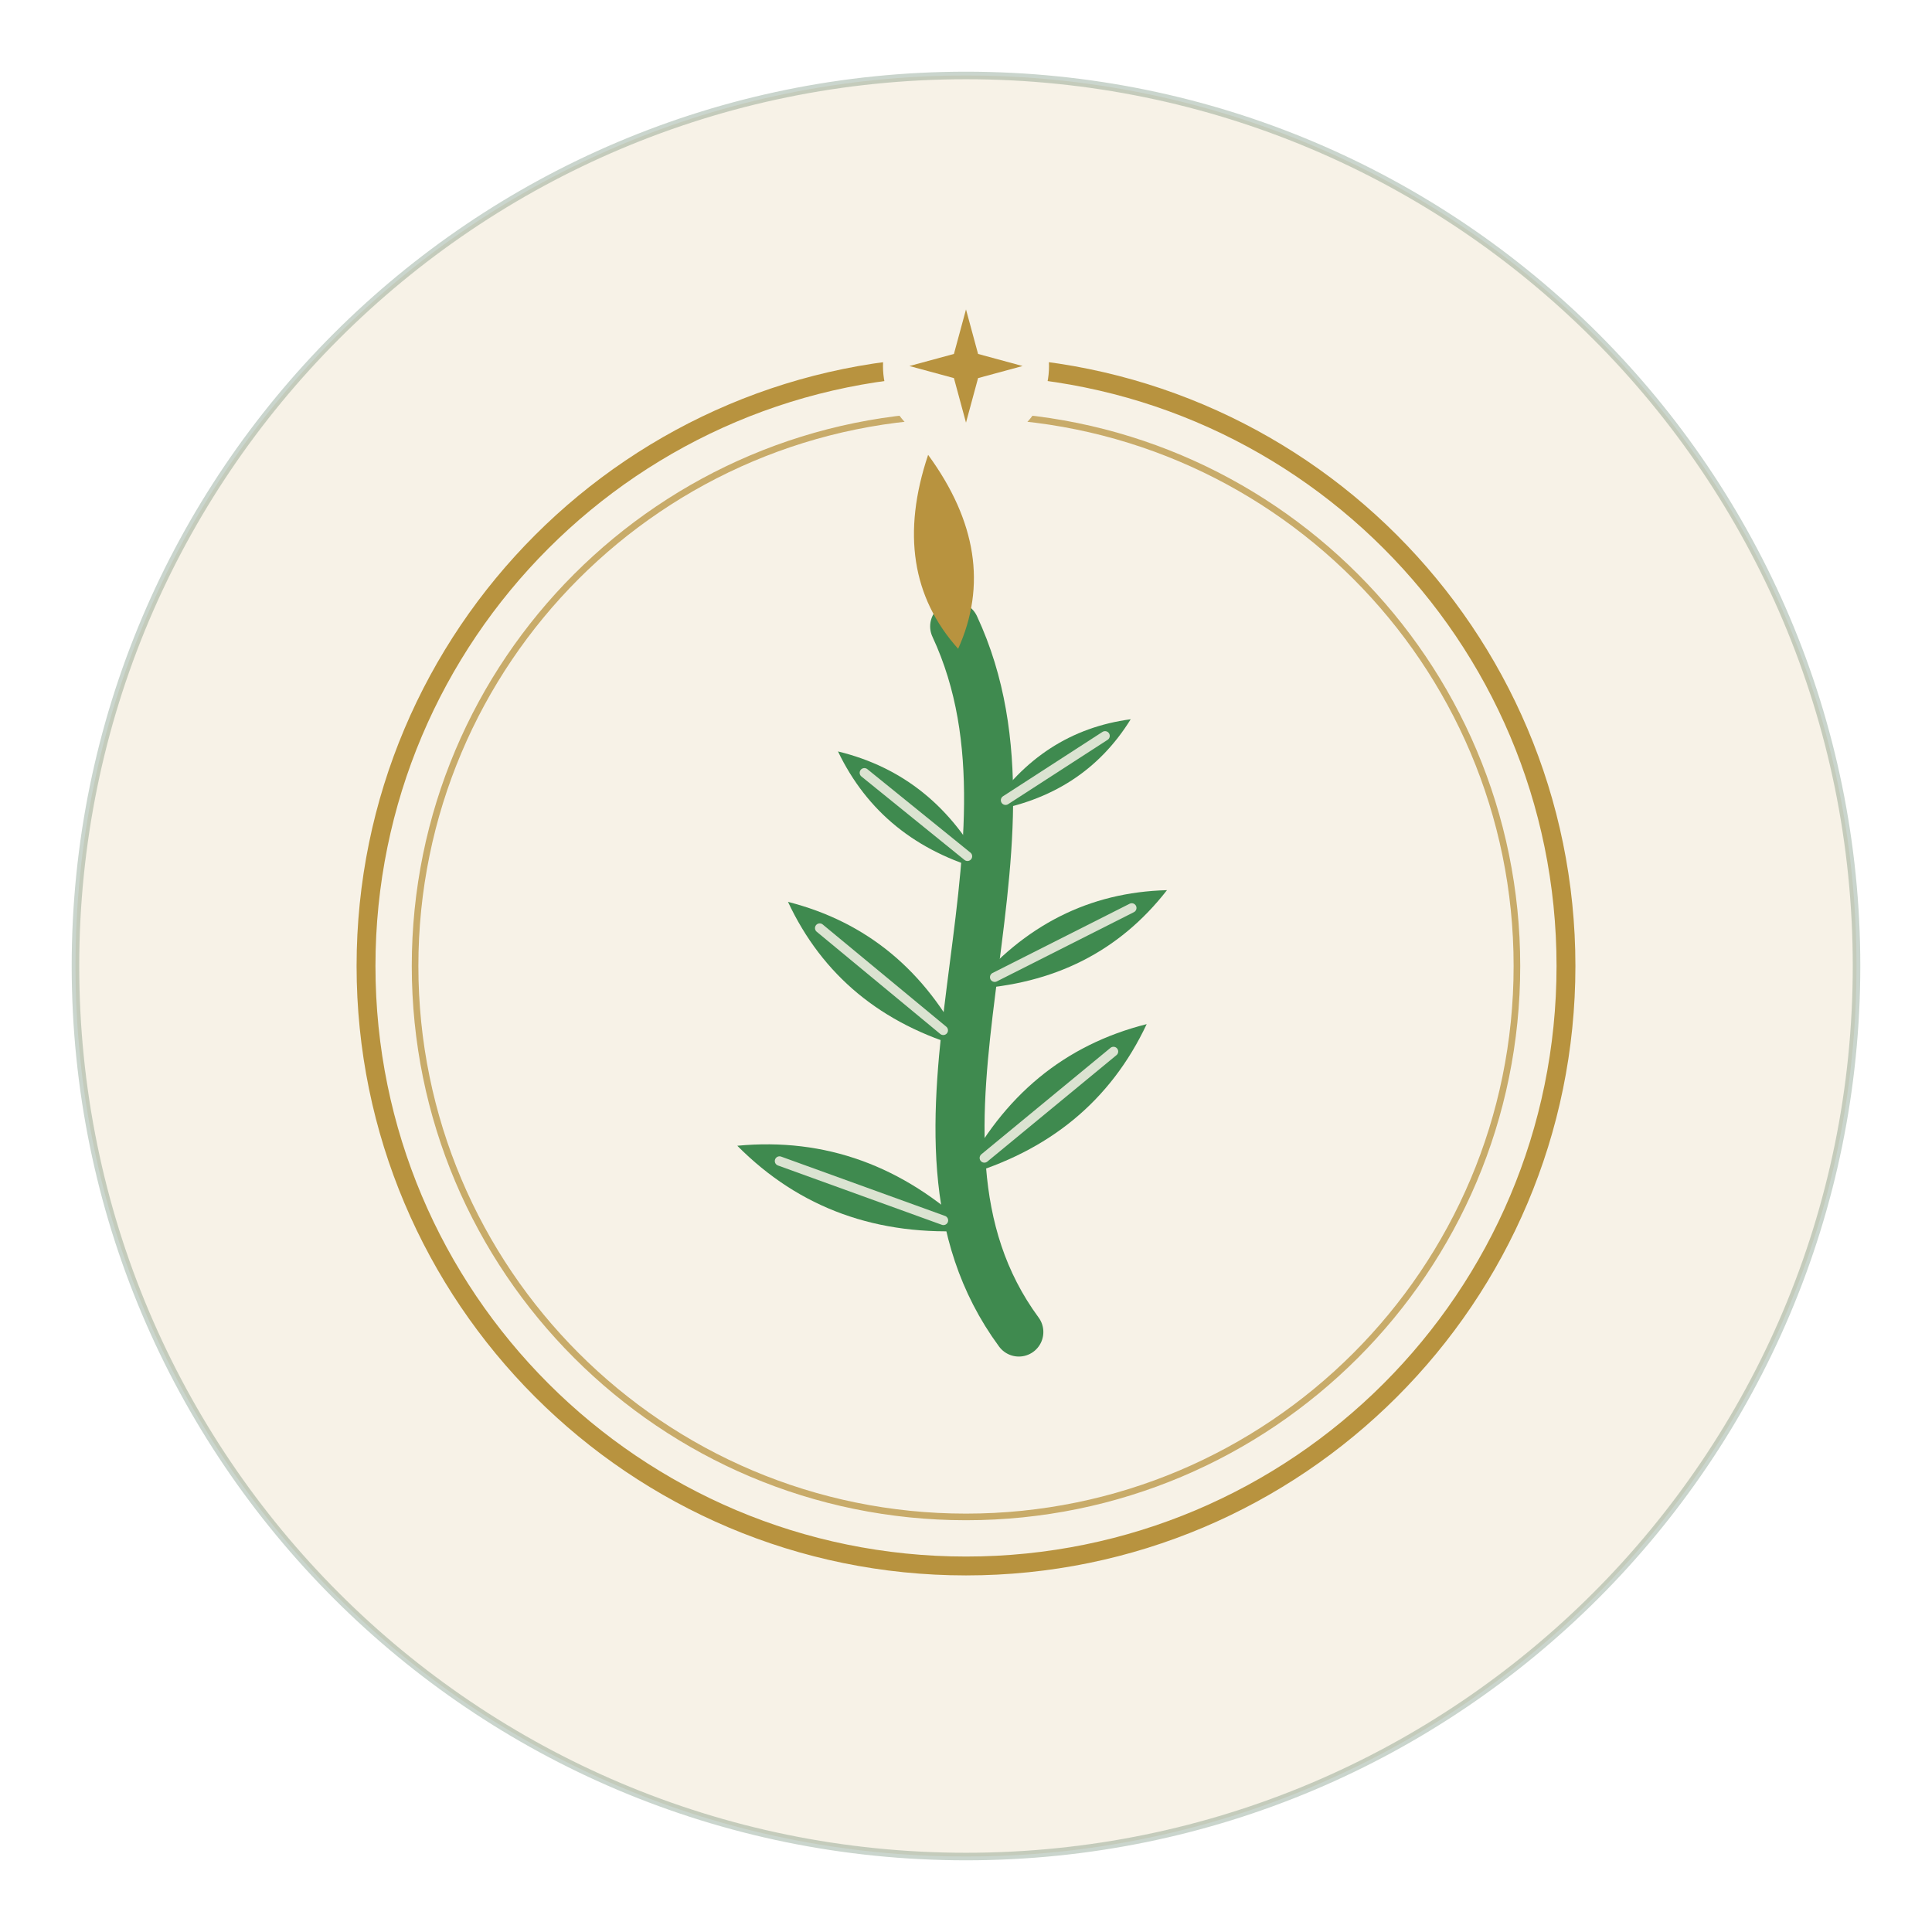
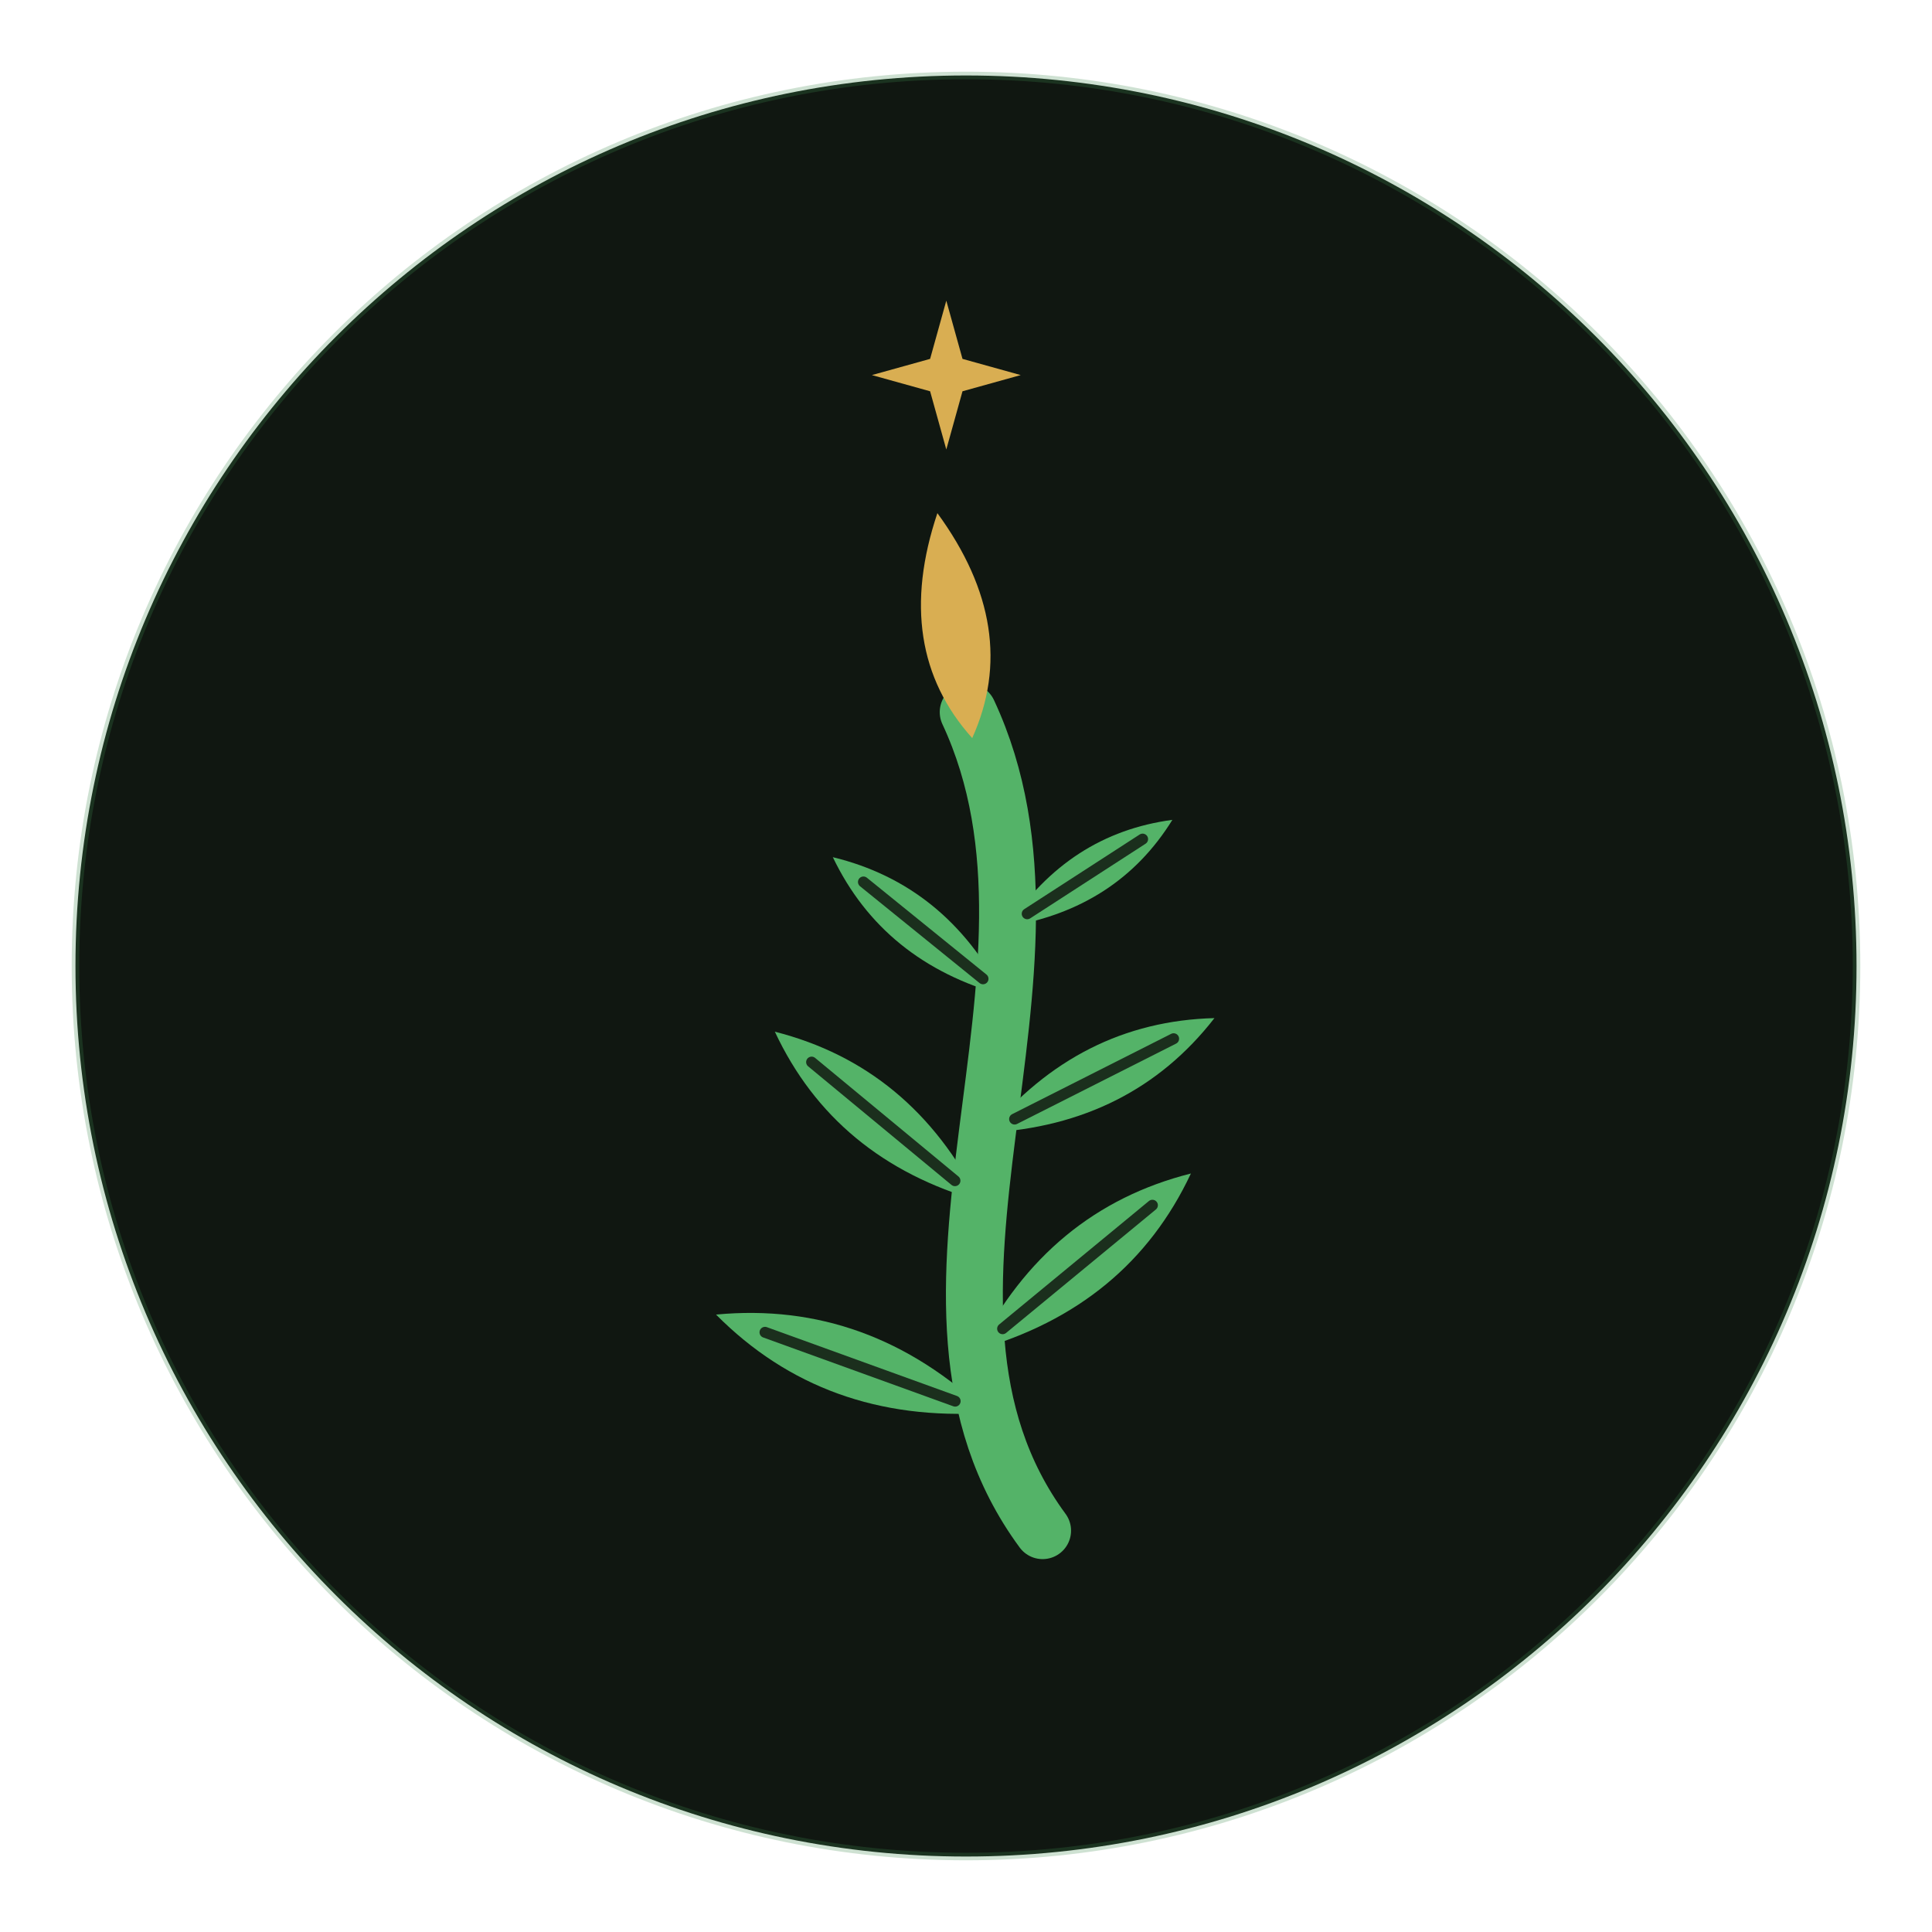
<svg xmlns="http://www.w3.org/2000/svg" width="512" height="512" viewBox="0 0 1024 1024">
-   <circle cx="512" cy="512" r="472" fill="#F7F2E7" />
-   <circle cx="512" cy="512" r="472" fill="none" stroke="#2E5A38" stroke-opacity="0.25" stroke-width="4" />
-   <circle cx="512" cy="512" r="318" fill="none" stroke="#B8933F" stroke-width="10" />
-   <circle cx="512" cy="512" r="292" fill="none" stroke="#B8933F" stroke-width="3.5" opacity="0.75" />
-   <circle cx="512" cy="194" r="44" fill="#F7F2E7" />
-   <polygon points="512.0,164.0 518.4,187.6 542.0,194.0 518.4,200.4 512.0,224.0 505.6,200.4 482.0,194.0 505.6,187.6" fill="#B8933F" />
-   <path d="M540,706 C462,600 562,452 506,332" fill="none" stroke="#3F8A4F" stroke-width="26" stroke-linecap="round" />
-   <g transform="translate(514.9,652.2) rotate(-70.1)">
-     <path d="M0,0 Q30.0,-68.6 0,-132.0 Q-30.0,-68.6 0,0 Z" fill="#3F8A4F" />
-     <path d="M0,-15.8 L0,-108.2" stroke="#F7F2E7" stroke-width="5" stroke-linecap="round" opacity="0.85" />
-   </g>
-   <g transform="translate(510.0,623.4) rotate(50.5)">
-     <path d="M0,0 Q28.8,-65.9 0,-126.7 Q-28.8,-65.9 0,0 Z" fill="#3F8A4F" />
-     <path d="M0,-15.2 L0,-103.9" stroke="#F7F2E7" stroke-width="5" stroke-linecap="round" opacity="0.85" />
-   </g>
-   <g transform="translate(511.2,555.4) rotate(-50.4)">
-     <path d="M0,0 Q27.6,-63.1 0,-121.4 Q-27.6,-63.1 0,0 Z" fill="#3F8A4F" />
-     <path d="M0,-14.6 L0,-99.6" stroke="#F7F2E7" stroke-width="5" stroke-linecap="round" opacity="0.85" />
-   </g>
-   <g transform="translate(514.8,524.2) rotate(63.2)">
-     <path d="M0,0 Q26.4,-60.4 0,-116.2 Q-26.4,-60.4 0,0 Z" fill="#3F8A4F" />
-     <path d="M0,-13.9 L0,-95.3" stroke="#F7F2E7" stroke-width="5" stroke-linecap="round" opacity="0.85" />
-   </g>
-   <g transform="translate(522.1,461.4) rotate(-51.0)">
-     <path d="M0,0 Q22.8,-52.2 0,-100.3 Q-22.8,-52.2 0,0 Z" fill="#3F8A4F" />
-     <path d="M0,-12.0 L0,-82.3" stroke="#F7F2E7" stroke-width="5" stroke-linecap="round" opacity="0.85" />
-   </g>
-   <g transform="translate(523.9,430.0) rotate(57.1)">
-     <path d="M0,0 Q20.4,-46.7 0,-89.8 Q-20.4,-46.7 0,0 Z" fill="#3F8A4F" />
-     <path d="M0,-10.8 L0,-73.6" stroke="#F7F2E7" stroke-width="5" stroke-linecap="round" opacity="0.85" />
-   </g>
-   <g transform="translate(506.0,332.0) rotate(-8.8)">
-     <path d="M0,12 Q30,-34 0,-92 Q-30,-34 0,12 Z" fill="#B8933F" />
+   <circle cx="512" cy="512" r="472" fill="#101711" />
+   <circle cx="512" cy="512" r="472" fill="none" stroke="#3F8A4F" stroke-opacity="0.25" stroke-width="4" />
+   <g transform="translate(512,512) scale(1.16) translate(-505,-448)">
+     <polygon points="496.0,144.0 503.4,170.6 530.0,178.0 503.4,185.4 496.0,212.0 488.6,185.4 462.0,178.0 488.6,170.6" fill="#D9AE52" />
+     <path d="M540,706 C462,600 562,452 506,332" fill="none" stroke="#54B368" stroke-width="26" stroke-linecap="round" />
+     <g transform="translate(514.9,652.2) rotate(-70.1)">
+       <path d="M0,0 Q30.0,-68.6 0,-132.0 Q-30.0,-68.6 0,0 Z" fill="#54B368" />
+       <path d="M0,-15.8 L0,-108.2" stroke="#101711" stroke-width="5" stroke-linecap="round" opacity="0.85" />
+     </g>
+     <g transform="translate(510.0,623.4) rotate(50.5)">
+       <path d="M0,0 Q28.8,-65.9 0,-126.7 Q-28.8,-65.9 0,0 Z" fill="#54B368" />
+       <path d="M0,-15.2 L0,-103.9" stroke="#101711" stroke-width="5" stroke-linecap="round" opacity="0.85" />
+     </g>
+     <g transform="translate(511.2,555.4) rotate(-50.4)">
+       <path d="M0,0 Q27.6,-63.1 0,-121.4 Q-27.6,-63.1 0,0 Z" fill="#54B368" />
+       <path d="M0,-14.6 L0,-99.6" stroke="#101711" stroke-width="5" stroke-linecap="round" opacity="0.85" />
+     </g>
+     <g transform="translate(514.8,524.2) rotate(63.2)">
+       <path d="M0,0 Q26.4,-60.4 0,-116.2 Q-26.4,-60.4 0,0 Z" fill="#54B368" />
+       <path d="M0,-13.9 L0,-95.3" stroke="#101711" stroke-width="5" stroke-linecap="round" opacity="0.85" />
+     </g>
+     <g transform="translate(522.1,461.4) rotate(-51.0)">
+       <path d="M0,0 Q22.8,-52.2 0,-100.3 Q-22.8,-52.2 0,0 Z" fill="#54B368" />
+       <path d="M0,-12.0 L0,-82.3" stroke="#101711" stroke-width="5" stroke-linecap="round" opacity="0.85" />
+     </g>
+     <g transform="translate(523.9,430.0) rotate(57.1)">
+       <path d="M0,0 Q20.4,-46.7 0,-89.8 Q-20.4,-46.7 0,0 Z" fill="#54B368" />
+       <path d="M0,-10.8 L0,-73.6" stroke="#101711" stroke-width="5" stroke-linecap="round" opacity="0.85" />
+     </g>
+     <g transform="translate(506.0,332.0) rotate(-8.8)">
+       <path d="M0,12 Q30,-34 0,-92 Q-30,-34 0,12 Z" fill="#D9AE52" />
+     </g>
  </g>
</svg>
